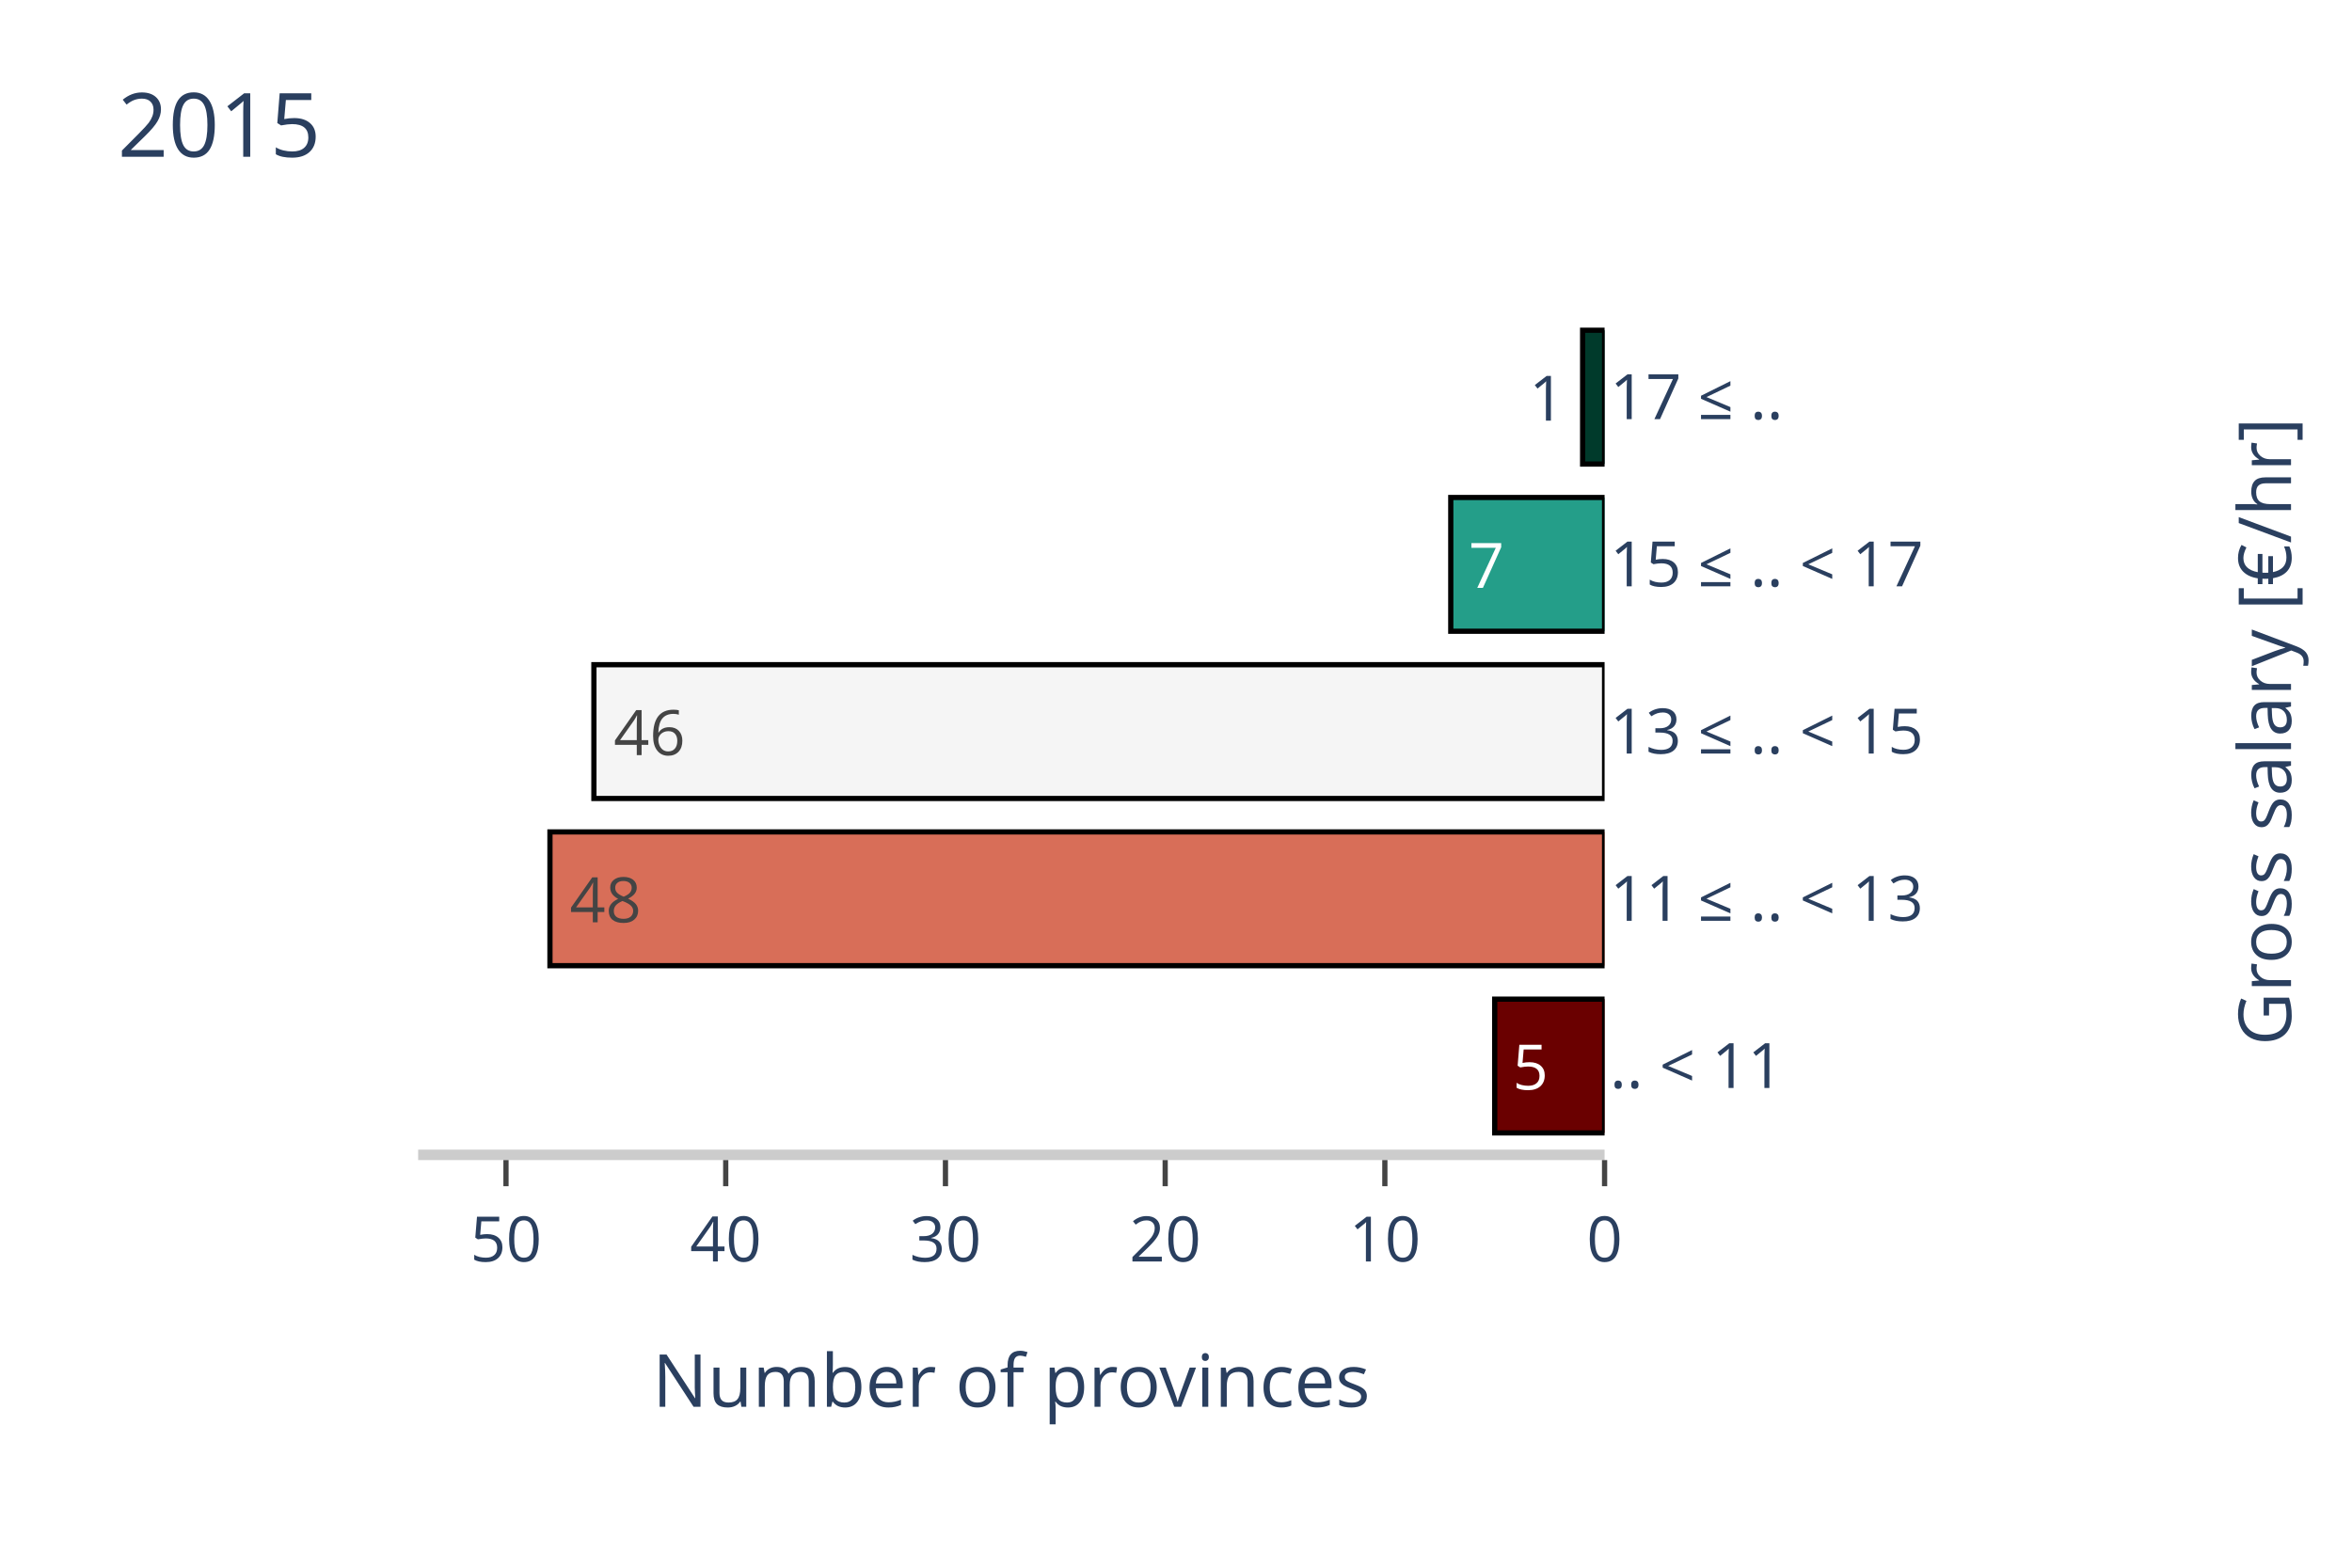
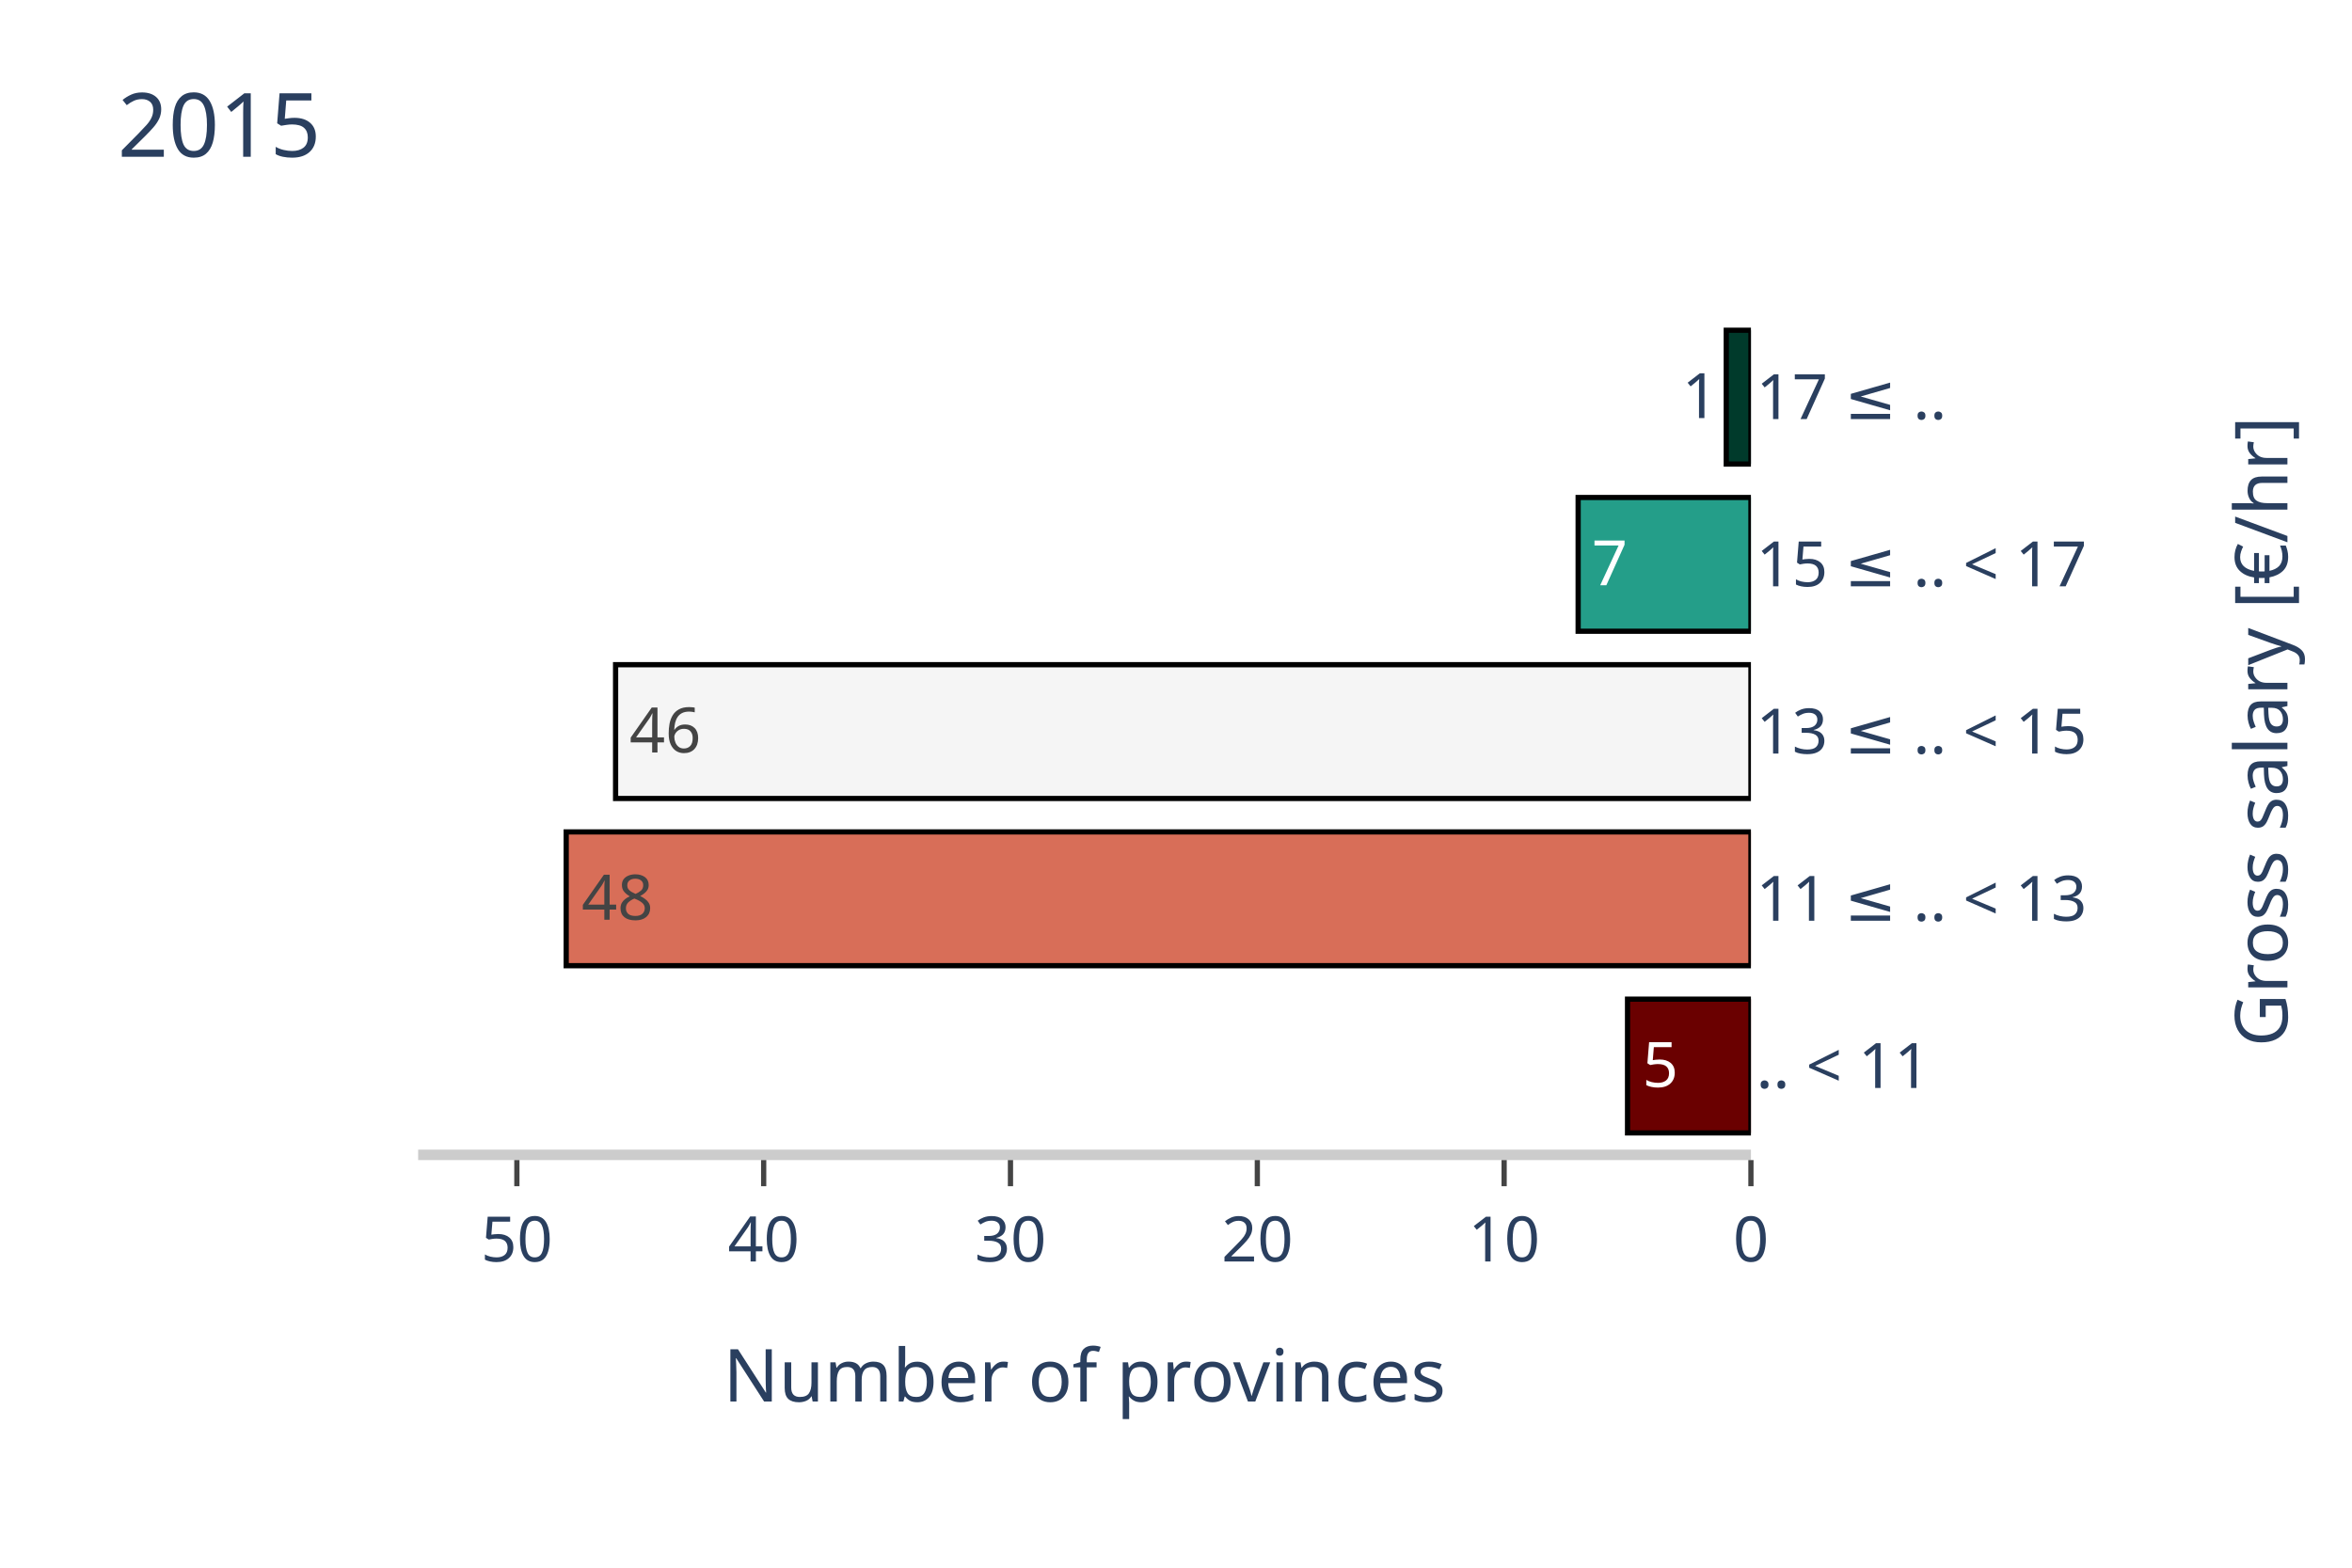
<svg xmlns="http://www.w3.org/2000/svg" class="main-svg" width="450" height="300" style="" viewBox="0 0 450 300">
  <rect x="0" y="0" width="450" height="300" style="fill: rgb(255, 255, 255); fill-opacity: 1;" />
-   <defs id="defs-05ae27">
+   <defs id="defs-a8d028">
    <g class="clips">
-       <clipPath id="clip05ae27xyplot" class="plotclip">
-         <rect width="227" height="160" />
+       <clipPath id="clipa8d028xyplot" class="plotclip">
+         <rect width="255" height="160" />
      </clipPath>
-       <clipPath class="axesclip" id="clip05ae27x">
-         <rect x="80" y="0" width="227" height="300" />
+       <clipPath class="axesclip" id="clipa8d028x">
+         <rect x="80" y="0" width="255" height="300" />
      </clipPath>
-       <clipPath class="axesclip" id="clip05ae27y">
+       <clipPath class="axesclip" id="clipa8d028y">
        <rect x="0" y="60" width="450" height="160" />
      </clipPath>
-       <clipPath class="axesclip" id="clip05ae27xy">
-         <rect x="80" y="60" width="227" height="160" />
+       <clipPath class="axesclip" id="clipa8d028xy">
+         <rect x="80" y="60" width="255" height="160" />
      </clipPath>
    </g>
    <g class="gradients" />
    <g class="patterns" />
  </defs>
  <g class="bglayer" />
  <g class="layer-below">
    <g class="imagelayer" />
    <g class="shapelayer" />
  </g>
  <g class="cartesianlayer">
    <g class="subplot xy">
      <g class="layer-subplot">
        <g class="shapelayer" />
        <g class="imagelayer" />
      </g>
      <g class="gridlayer">
        <g class="x">
-           <path class="xgrid crisp" transform="translate(96.81,0)" d="M0,60v160" style="stroke: rgb(255, 255, 255); stroke-opacity: 1; stroke-width: 1px;" />
-           <path class="xgrid crisp" transform="translate(138.85,0)" d="M0,60v160" style="stroke: rgb(255, 255, 255); stroke-opacity: 1; stroke-width: 1px;" />
-           <path class="xgrid crisp" transform="translate(180.89,0)" d="M0,60v160" style="stroke: rgb(255, 255, 255); stroke-opacity: 1; stroke-width: 1px;" />
-           <path class="xgrid crisp" transform="translate(222.93,0)" d="M0,60v160" style="stroke: rgb(255, 255, 255); stroke-opacity: 1; stroke-width: 1px;" />
-           <path class="xgrid crisp" transform="translate(264.96,0)" d="M0,60v160" style="stroke: rgb(255, 255, 255); stroke-opacity: 1; stroke-width: 1px;" />
+           <path class="xgrid crisp" transform="translate(98.89,0)" d="M0,60v160" style="stroke: rgb(255, 255, 255); stroke-opacity: 1; stroke-width: 1px;" />
+           <path class="xgrid crisp" transform="translate(146.11,0)" d="M0,60v160" style="stroke: rgb(255, 255, 255); stroke-opacity: 1; stroke-width: 1px;" />
+           <path class="xgrid crisp" transform="translate(193.33,0)" d="M0,60v160" style="stroke: rgb(255, 255, 255); stroke-opacity: 1; stroke-width: 1px;" />
+           <path class="xgrid crisp" transform="translate(240.56,0)" d="M0,60v160" style="stroke: rgb(255, 255, 255); stroke-opacity: 1; stroke-width: 1px;" />
+           <path class="xgrid crisp" transform="translate(287.78,0)" d="M0,60v160" style="stroke: rgb(255, 255, 255); stroke-opacity: 1; stroke-width: 1px;" />
        </g>
        <g class="y" />
      </g>
      <g class="zerolinelayer">
-         <path class="xzl zl crisp" transform="translate(307,0)" d="M0,60v160" style="stroke: rgb(255, 255, 255); stroke-opacity: 1; stroke-width: 2px;" />
+         <path class="xzl zl crisp" transform="translate(335,0)" d="M0,60v160" style="stroke: rgb(255, 255, 255); stroke-opacity: 1; stroke-width: 2px;" />
      </g>
      <path class="xlines-below" />
      <path class="ylines-below" />
      <g class="overlines-below" />
      <g class="xaxislayer-below" />
      <g class="yaxislayer-below" />
      <g class="overaxes-below" />
-       <g class="plot" transform="translate(80,60)" clip-path="url(#clip05ae27xyplot)">
+       <g class="plot" transform="translate(80,60)" clip-path="url(#clipa8d028xyplot)">
        <g class="barlayer mlayer">
          <g class="trace bars" style="opacity: 1;">
            <g class="points">
              <g class="point">
-                 <path d="M227,156.8V131.2H205.98V156.8Z" style="vector-effect: non-scaling-stroke; opacity: 1; stroke-width: 1px; fill: rgb(106, 0, 0); fill-opacity: 1; stroke: rgb(0, 0, 0); stroke-opacity: 1;" />
-                 <text class="bartext bartext-inside" text-anchor="middle" data-notex="1" x="0" y="0" style="font-family: 'Open Sans', verdana, arial, sans-serif; font-size: 12px; fill: rgb(255, 255, 255); fill-opacity: 1; white-space: pre;" transform="translate(212.8081,148.5)">5</text>
+                 <path d="M255,156.8V131.2H231.39V156.8Z" style="vector-effect: non-scaling-stroke; opacity: 1; stroke-width: 1px; fill: rgb(106, 0, 0); fill-opacity: 1; stroke: rgb(0, 0, 0); stroke-opacity: 1;" />
+                 <text class="bartext bartext-inside" text-anchor="middle" data-notex="1" x="0" y="0" style="font-family: 'Bahnschrift Light'; font-size: 12px; fill: rgb(255, 255, 255); fill-opacity: 1; white-space: pre;" transform="translate(237.6712,148)">5</text>
              </g>
              <g class="point">
-                 <path d="M227,124.8V99.2H25.22V124.8Z" style="vector-effect: non-scaling-stroke; opacity: 1; stroke-width: 1px; fill: rgb(216, 110, 88); fill-opacity: 1; stroke: rgb(0, 0, 0); stroke-opacity: 1;" />
-                 <text class="bartext bartext-inside" text-anchor="middle" data-notex="1" x="0" y="0" style="font-family: 'Open Sans', verdana, arial, sans-serif; font-size: 12px; fill: rgb(68, 68, 68); fill-opacity: 1; white-space: pre;" transform="translate(35.86062,116.5)">48</text>
+                 <path d="M255,124.8V99.2H28.33V124.8Z" style="vector-effect: non-scaling-stroke; opacity: 1; stroke-width: 1px; fill: rgb(216, 110, 88); fill-opacity: 1; stroke: rgb(0, 0, 0); stroke-opacity: 1;" />
+                 <text class="bartext bartext-inside" text-anchor="middle" data-notex="1" x="0" y="0" style="font-family: 'Bahnschrift Light'; font-size: 12px; fill: rgb(68, 68, 68); fill-opacity: 1; white-space: pre;" transform="translate(38.12687,116)">48</text>
              </g>
              <g class="point">
-                 <path d="M227,92.8V67.2H33.63V92.8Z" style="vector-effect: non-scaling-stroke; opacity: 1; stroke-width: 1px; fill: rgb(245, 245, 245); fill-opacity: 1; stroke: rgb(0, 0, 0); stroke-opacity: 1;" />
-                 <text class="bartext bartext-inside" text-anchor="middle" data-notex="1" x="0" y="0" style="font-family: 'Open Sans', verdana, arial, sans-serif; font-size: 12px; fill: rgb(68, 68, 68); fill-opacity: 1; white-space: pre;" transform="translate(44.27063,84.5)">46</text>
+                 <path d="M255,92.8V67.2H37.78V92.8Z" style="vector-effect: non-scaling-stroke; opacity: 1; stroke-width: 1px; fill: rgb(245, 245, 245); fill-opacity: 1; stroke: rgb(0, 0, 0); stroke-opacity: 1;" />
+                 <text class="bartext bartext-inside" text-anchor="middle" data-notex="1" x="0" y="0" style="font-family: 'Bahnschrift Light'; font-size: 12px; fill: rgb(68, 68, 68); fill-opacity: 1; white-space: pre;" transform="translate(47.28,84)">46</text>
              </g>
              <g class="point">
-                 <path d="M227,60.8V35.2H197.57V60.8Z" style="vector-effect: non-scaling-stroke; opacity: 1; stroke-width: 1px; fill: rgb(36, 158, 137); fill-opacity: 1; stroke: rgb(0, 0, 0); stroke-opacity: 1;" />
-                 <text class="bartext bartext-inside" text-anchor="middle" data-notex="1" x="0" y="0" style="font-family: 'Open Sans', verdana, arial, sans-serif; font-size: 12px; fill: rgb(255, 255, 255); fill-opacity: 1; white-space: pre;" transform="translate(204.3981,52.5)">7</text>
+                 <path d="M255,60.8V35.2H221.94V60.8Z" style="vector-effect: non-scaling-stroke; opacity: 1; stroke-width: 1px; fill: rgb(36, 158, 137); fill-opacity: 1; stroke: rgb(0, 0, 0); stroke-opacity: 1;" />
+                 <text class="bartext bartext-inside" text-anchor="middle" data-notex="1" x="0" y="0" style="font-family: 'Bahnschrift Light'; font-size: 12px; fill: rgb(255, 255, 255); fill-opacity: 1; white-space: pre;" transform="translate(227.9712,52)">7</text>
              </g>
              <g class="point">
-                 <path d="M227,28.8V3.2H222.8V28.8Z" style="vector-effect: non-scaling-stroke; opacity: 1; stroke-width: 1px; fill: rgb(0, 58, 43); fill-opacity: 1; stroke: rgb(0, 0, 0); stroke-opacity: 1;" />
-                 <text class="bartext bartext-outside" text-anchor="middle" data-notex="1" x="0" y="0" style="font-family: 'Open Sans', verdana, arial, sans-serif; font-size: 12px; fill: rgb(42, 63, 95); fill-opacity: 1; white-space: pre;" transform="translate(215.9719,20.5)">1</text>
+                 <path d="M255,28.8V3.2H250.28V28.8Z" style="vector-effect: non-scaling-stroke; opacity: 1; stroke-width: 1px; fill: rgb(0, 58, 43); fill-opacity: 1; stroke: rgb(0, 0, 0); stroke-opacity: 1;" />
+                 <text class="bartext bartext-outside" text-anchor="middle" data-notex="1" x="0" y="0" style="font-family: 'Bahnschrift Light'; font-size: 12px; fill: rgb(42, 63, 95); fill-opacity: 1; white-space: pre;" transform="translate(245.2644,20)">1</text>
              </g>
            </g>
          </g>
        </g>
      </g>
      <g class="overplot" />
-       <path class="xlines-above crisp" d="M80,221H307" style="fill: none; stroke-width: 2px; stroke: rgb(204, 204, 204); stroke-opacity: 1;" />
+       <path class="xlines-above crisp" d="M80,221H335" style="fill: none; stroke-width: 2px; stroke: rgb(204, 204, 204); stroke-opacity: 1;" />
      <path class="ylines-above crisp" d="M0,0" style="fill: none;" />
      <g class="overlines-above" />
      <g class="xaxislayer-above">
-         <path class="xtick ticks crisp" d="M0,222v5" transform="translate(96.81,0)" style="stroke: rgb(68, 68, 68); stroke-opacity: 1; stroke-width: 1px;" />
-         <path class="xtick ticks crisp" d="M0,222v5" transform="translate(138.85,0)" style="stroke: rgb(68, 68, 68); stroke-opacity: 1; stroke-width: 1px;" />
-         <path class="xtick ticks crisp" d="M0,222v5" transform="translate(180.89,0)" style="stroke: rgb(68, 68, 68); stroke-opacity: 1; stroke-width: 1px;" />
-         <path class="xtick ticks crisp" d="M0,222v5" transform="translate(222.93,0)" style="stroke: rgb(68, 68, 68); stroke-opacity: 1; stroke-width: 1px;" />
-         <path class="xtick ticks crisp" d="M0,222v5" transform="translate(264.96,0)" style="stroke: rgb(68, 68, 68); stroke-opacity: 1; stroke-width: 1px;" />
-         <path class="xtick ticks crisp" d="M0,222v5" transform="translate(307,0)" style="stroke: rgb(68, 68, 68); stroke-opacity: 1; stroke-width: 1px;" />
+         <path class="xtick ticks crisp" d="M0,222v5" transform="translate(98.89,0)" style="stroke: rgb(68, 68, 68); stroke-opacity: 1; stroke-width: 1px;" />
+         <path class="xtick ticks crisp" d="M0,222v5" transform="translate(146.11,0)" style="stroke: rgb(68, 68, 68); stroke-opacity: 1; stroke-width: 1px;" />
+         <path class="xtick ticks crisp" d="M0,222v5" transform="translate(193.33,0)" style="stroke: rgb(68, 68, 68); stroke-opacity: 1; stroke-width: 1px;" />
+         <path class="xtick ticks crisp" d="M0,222v5" transform="translate(240.56,0)" style="stroke: rgb(68, 68, 68); stroke-opacity: 1; stroke-width: 1px;" />
+         <path class="xtick ticks crisp" d="M0,222v5" transform="translate(287.78,0)" style="stroke: rgb(68, 68, 68); stroke-opacity: 1; stroke-width: 1px;" />
+         <path class="xtick ticks crisp" d="M0,222v5" transform="translate(335,0)" style="stroke: rgb(68, 68, 68); stroke-opacity: 1; stroke-width: 1px;" />
        <g class="xtick">
-           <text text-anchor="middle" x="0" y="241.4" transform="translate(96.81,0)" style="font-family: 'Open Sans', verdana, arial, sans-serif; font-size: 12px; fill: rgb(42, 63, 95); fill-opacity: 1; white-space: pre; opacity: 1;">50</text>
+           <text text-anchor="middle" x="0" y="241.4" transform="translate(98.89,0)" style="font-family: 'Bahnschrift Light'; font-size: 12px; fill: rgb(42, 63, 95); fill-opacity: 1; white-space: pre; opacity: 1;">50</text>
        </g>
        <g class="xtick">
-           <text text-anchor="middle" x="0" y="241.4" style="font-family: 'Open Sans', verdana, arial, sans-serif; font-size: 12px; fill: rgb(42, 63, 95); fill-opacity: 1; white-space: pre; opacity: 1;" transform="translate(138.85,0)">40</text>
+           <text text-anchor="middle" x="0" y="241.4" style="font-family: 'Bahnschrift Light'; font-size: 12px; fill: rgb(42, 63, 95); fill-opacity: 1; white-space: pre; opacity: 1;" transform="translate(146.11,0)">40</text>
        </g>
        <g class="xtick">
-           <text text-anchor="middle" x="0" y="241.4" style="font-family: 'Open Sans', verdana, arial, sans-serif; font-size: 12px; fill: rgb(42, 63, 95); fill-opacity: 1; white-space: pre; opacity: 1;" transform="translate(180.89,0)">30</text>
+           <text text-anchor="middle" x="0" y="241.4" style="font-family: 'Bahnschrift Light'; font-size: 12px; fill: rgb(42, 63, 95); fill-opacity: 1; white-space: pre; opacity: 1;" transform="translate(193.33,0)">30</text>
        </g>
        <g class="xtick">
-           <text text-anchor="middle" x="0" y="241.4" style="font-family: 'Open Sans', verdana, arial, sans-serif; font-size: 12px; fill: rgb(42, 63, 95); fill-opacity: 1; white-space: pre; opacity: 1;" transform="translate(222.93,0)">20</text>
+           <text text-anchor="middle" x="0" y="241.4" style="font-family: 'Bahnschrift Light'; font-size: 12px; fill: rgb(42, 63, 95); fill-opacity: 1; white-space: pre; opacity: 1;" transform="translate(240.56,0)">20</text>
        </g>
        <g class="xtick">
-           <text text-anchor="middle" x="0" y="241.4" style="font-family: 'Open Sans', verdana, arial, sans-serif; font-size: 12px; fill: rgb(42, 63, 95); fill-opacity: 1; white-space: pre; opacity: 1;" transform="translate(264.96,0)">10</text>
+           <text text-anchor="middle" x="0" y="241.4" style="font-family: 'Bahnschrift Light'; font-size: 12px; fill: rgb(42, 63, 95); fill-opacity: 1; white-space: pre; opacity: 1;" transform="translate(287.78,0)">10</text>
        </g>
        <g class="xtick">
-           <text text-anchor="middle" x="0" y="241.4" style="font-family: 'Open Sans', verdana, arial, sans-serif; font-size: 12px; fill: rgb(42, 63, 95); fill-opacity: 1; white-space: pre; opacity: 1;" transform="translate(307,0)">0</text>
+           <text text-anchor="middle" x="0" y="241.4" style="font-family: 'Bahnschrift Light'; font-size: 12px; fill: rgb(42, 63, 95); fill-opacity: 1; white-space: pre; opacity: 1;" transform="translate(335,0)">0</text>
        </g>
      </g>
      <g class="yaxislayer-above">
        <g class="ytick">
-           <text text-anchor="start" x="308" y="4.2" transform="translate(0,204)" style="font-family: 'Open Sans', verdana, arial, sans-serif; font-size: 12px; fill: rgb(42, 63, 95); fill-opacity: 1; white-space: pre; opacity: 1;">            .. &lt; 11   </text>
+           <text text-anchor="start" x="336" y="4.2" transform="translate(0,204)" style="font-family: 'Bahnschrift Light'; font-size: 12px; fill: rgb(42, 63, 95); fill-opacity: 1; white-space: pre; opacity: 1;">            .. &lt; 11   </text>
        </g>
        <g class="ytick">
-           <text text-anchor="start" x="308" y="4.2" transform="translate(0,172)" style="font-family: 'Open Sans', verdana, arial, sans-serif; font-size: 12px; fill: rgb(42, 63, 95); fill-opacity: 1; white-space: pre; opacity: 1;">    11 ≤ .. &lt; 13   </text>
+           <text text-anchor="start" x="336" y="4.2" transform="translate(0,172)" style="font-family: 'Bahnschrift Light'; font-size: 12px; fill: rgb(42, 63, 95); fill-opacity: 1; white-space: pre; opacity: 1;">    11 ≤ .. &lt; 13   </text>
        </g>
        <g class="ytick">
-           <text text-anchor="start" x="308" y="4.2" transform="translate(0,140)" style="font-family: 'Open Sans', verdana, arial, sans-serif; font-size: 12px; fill: rgb(42, 63, 95); fill-opacity: 1; white-space: pre; opacity: 1;">    13 ≤ .. &lt; 15   </text>
+           <text text-anchor="start" x="336" y="4.2" transform="translate(0,140)" style="font-family: 'Bahnschrift Light'; font-size: 12px; fill: rgb(42, 63, 95); fill-opacity: 1; white-space: pre; opacity: 1;">    13 ≤ .. &lt; 15   </text>
        </g>
        <g class="ytick">
-           <text text-anchor="start" x="308" y="4.2" transform="translate(0,108)" style="font-family: 'Open Sans', verdana, arial, sans-serif; font-size: 12px; fill: rgb(42, 63, 95); fill-opacity: 1; white-space: pre; opacity: 1;">    15 ≤ .. &lt; 17   </text>
+           <text text-anchor="start" x="336" y="4.2" transform="translate(0,108)" style="font-family: 'Bahnschrift Light'; font-size: 12px; fill: rgb(42, 63, 95); fill-opacity: 1; white-space: pre; opacity: 1;">    15 ≤ .. &lt; 17   </text>
        </g>
        <g class="ytick">
-           <text text-anchor="start" x="308" y="4.2" transform="translate(0,76)" style="font-family: 'Open Sans', verdana, arial, sans-serif; font-size: 12px; fill: rgb(42, 63, 95); fill-opacity: 1; white-space: pre; opacity: 1;">    17 ≤ ..           </text>
+           <text text-anchor="start" x="336" y="4.2" transform="translate(0,76)" style="font-family: 'Bahnschrift Light'; font-size: 12px; fill: rgb(42, 63, 95); fill-opacity: 1; white-space: pre; opacity: 1;">    17 ≤ ..           </text>
        </g>
      </g>
      <g class="overaxes-above" />
    </g>
  </g>
  <g class="polarlayer" />
  <g class="ternarylayer" />
  <g class="geolayer" />
  <g class="funnelarealayer" />
  <g class="pielayer" />
  <g class="iciclelayer" />
  <g class="treemaplayer" />
  <g class="sunburstlayer" />
  <g class="glimages" />
-   <defs id="topdefs-05ae27">
+   <defs id="topdefs-a8d028">
    <g class="clips" />
  </defs>
  <g class="layer-above">
    <g class="imagelayer" />
    <g class="shapelayer" />
  </g>
  <g class="infolayer">
    <g class="g-gtitle">
-       <text class="gtitle" x="22.5" y="30" text-anchor="start" dy="0em" style="font-family: 'Open Sans', verdana, arial, sans-serif; font-size: 17px; fill: rgb(42, 63, 95); opacity: 1; font-weight: normal; white-space: pre;">2015</text>
+       <text class="gtitle" x="22.5" y="30" text-anchor="start" dy="0em" style="font-family: 'Bahnschrift Light'; font-size: 17px; fill: rgb(42, 63, 95); opacity: 1; font-weight: normal; white-space: pre;">2015</text>
    </g>
    <g class="g-xtitle">
-       <text class="xtitle" x="193.5" y="269.206" text-anchor="middle" style="font-family: 'Open Sans', verdana, arial, sans-serif; font-size: 14px; fill: rgb(42, 63, 95); opacity: 1; font-weight: normal; white-space: pre;">Number of provinces</text>
+       <text class="xtitle" x="207.5" y="268.206" text-anchor="middle" style="font-family: 'Bahnschrift Light'; font-size: 14px; fill: rgb(42, 63, 95); opacity: 1; font-weight: normal; white-space: pre;">Number of provinces</text>
    </g>
    <g class="g-ytitle">
-       <text class="ytitle" transform="rotate(-90,438.3313,140)" x="438.331" y="140" text-anchor="middle" style="font-family: 'Open Sans', verdana, arial, sans-serif; font-size: 14px; fill: rgb(42, 63, 95); opacity: 1; font-weight: normal; white-space: pre;">Gross salary  [€/hr]</text>
+       <text class="ytitle" transform="rotate(-90,437.6438,140)" x="437.644" y="140" text-anchor="middle" style="font-family: 'Bahnschrift Light'; font-size: 14px; fill: rgb(42, 63, 95); opacity: 1; font-weight: normal; white-space: pre;">Gross salary  [€/hr]</text>
    </g>
  </g>
</svg>
